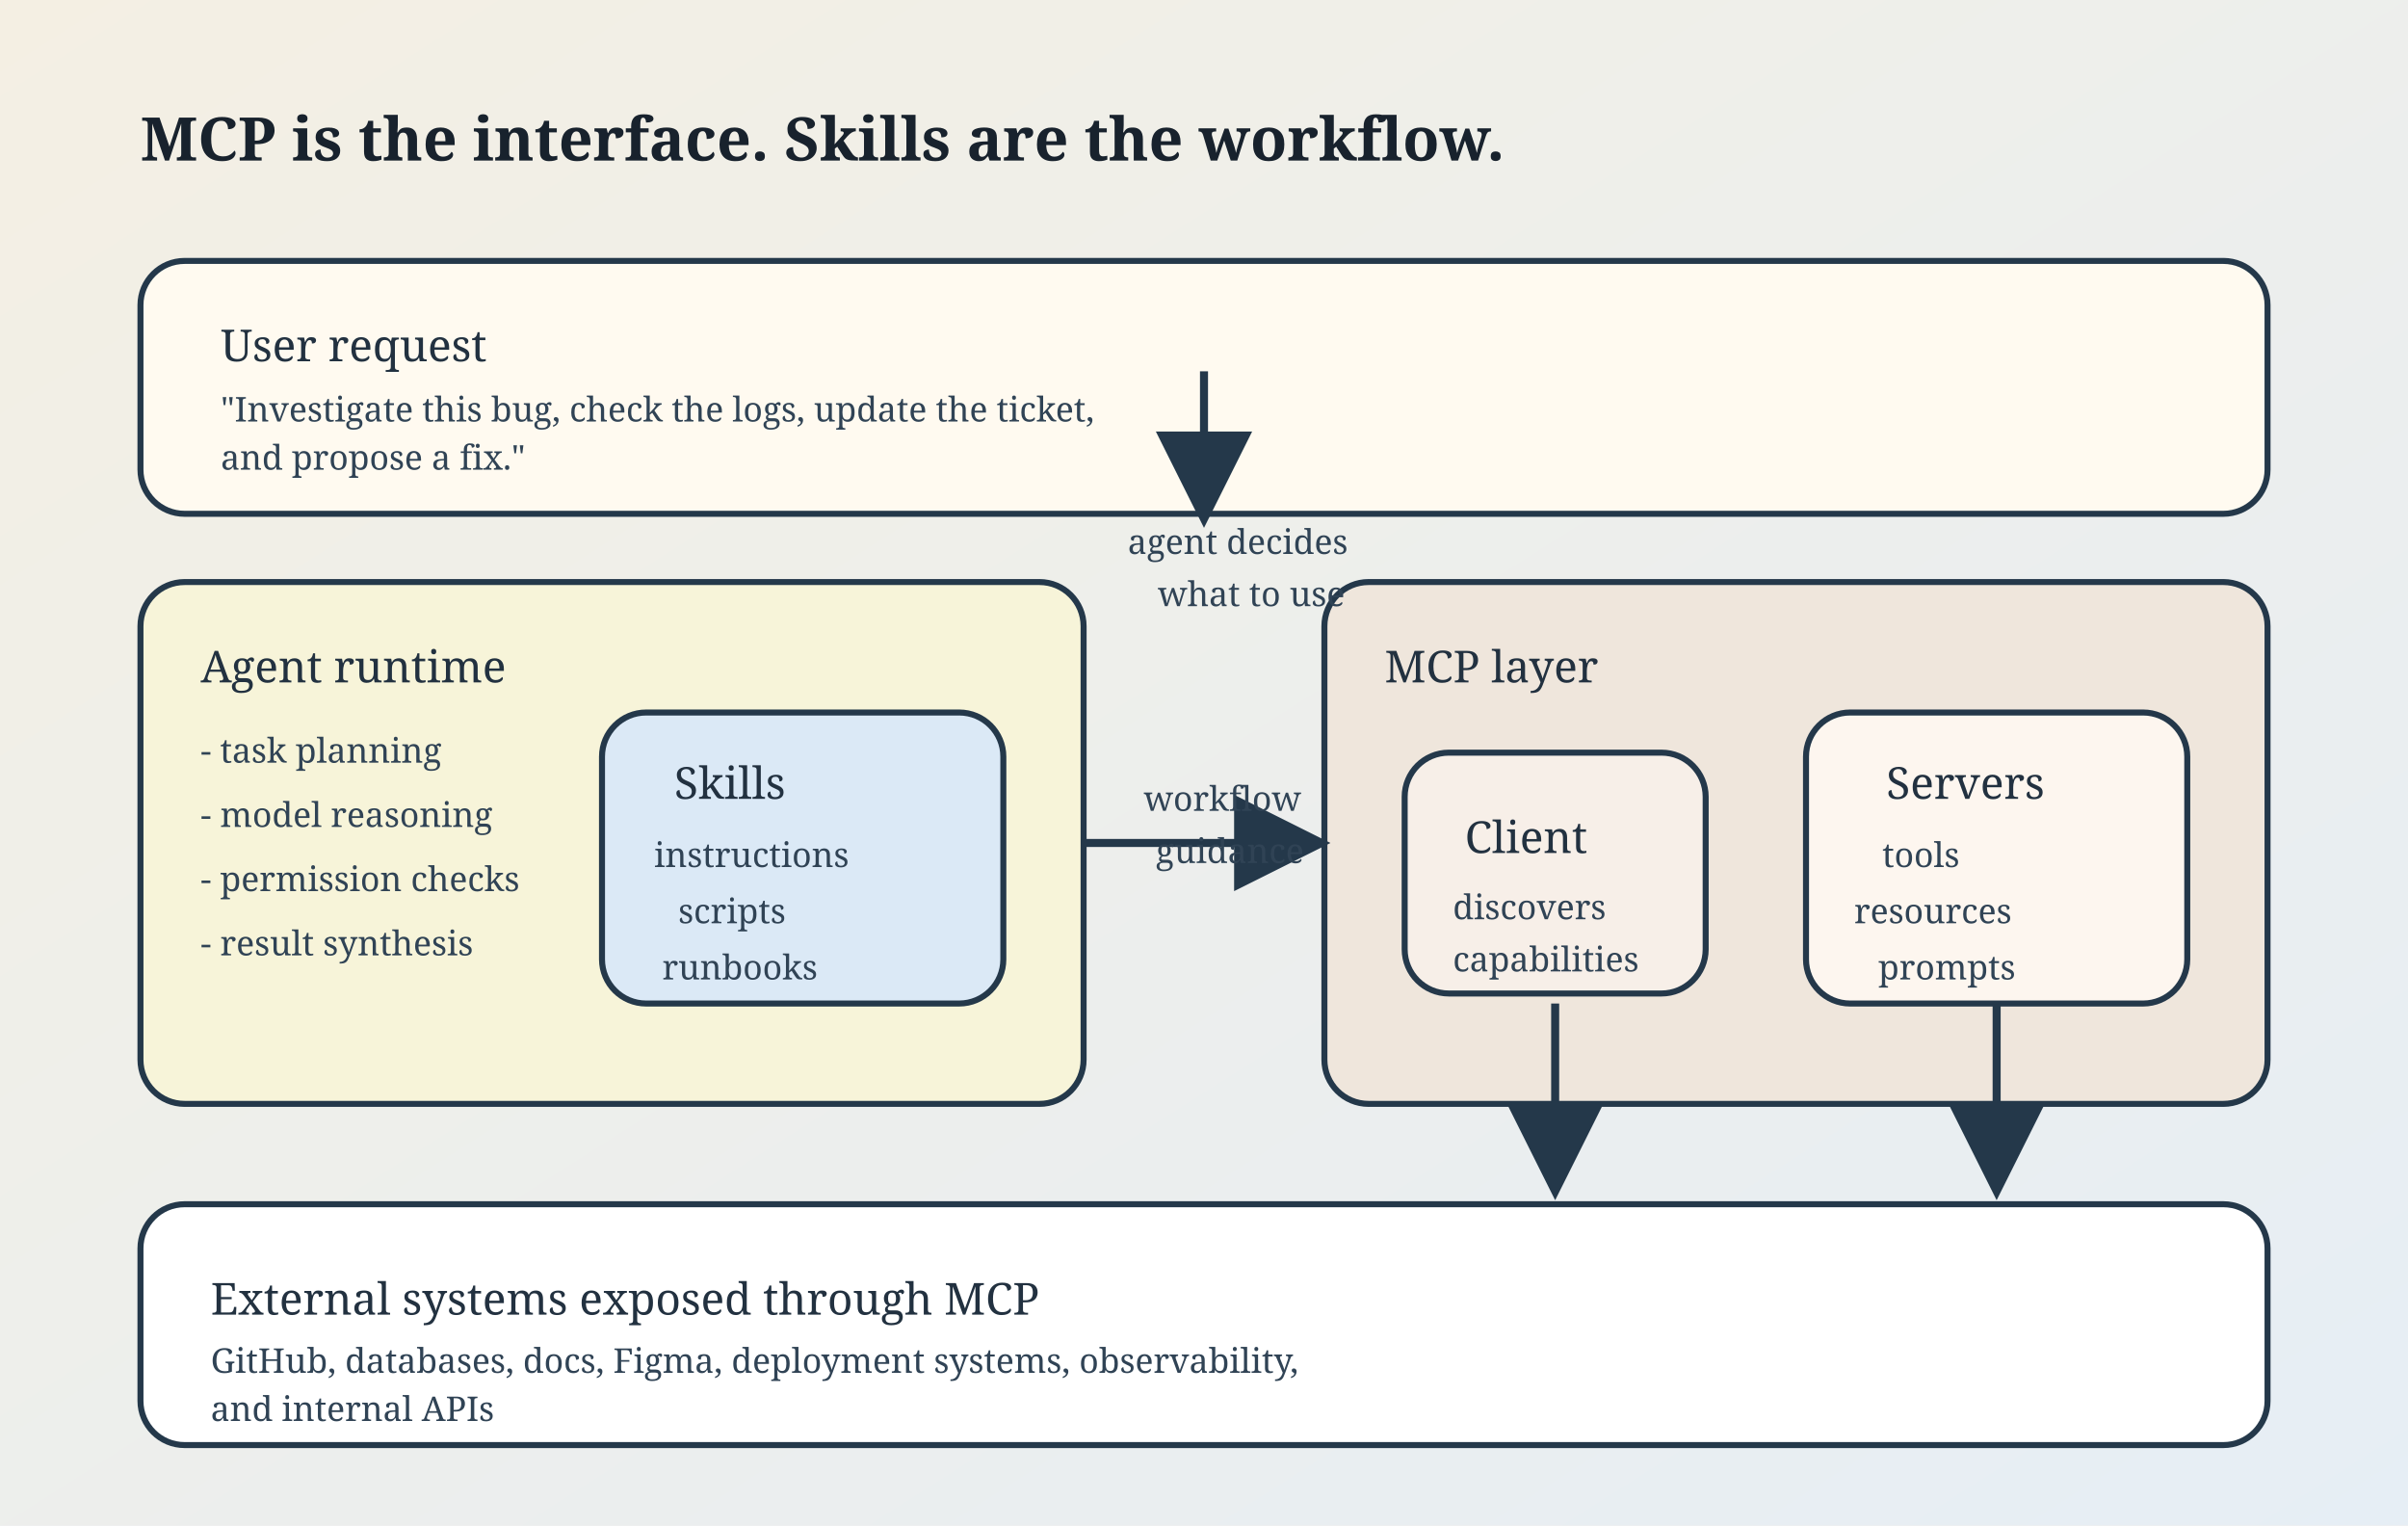
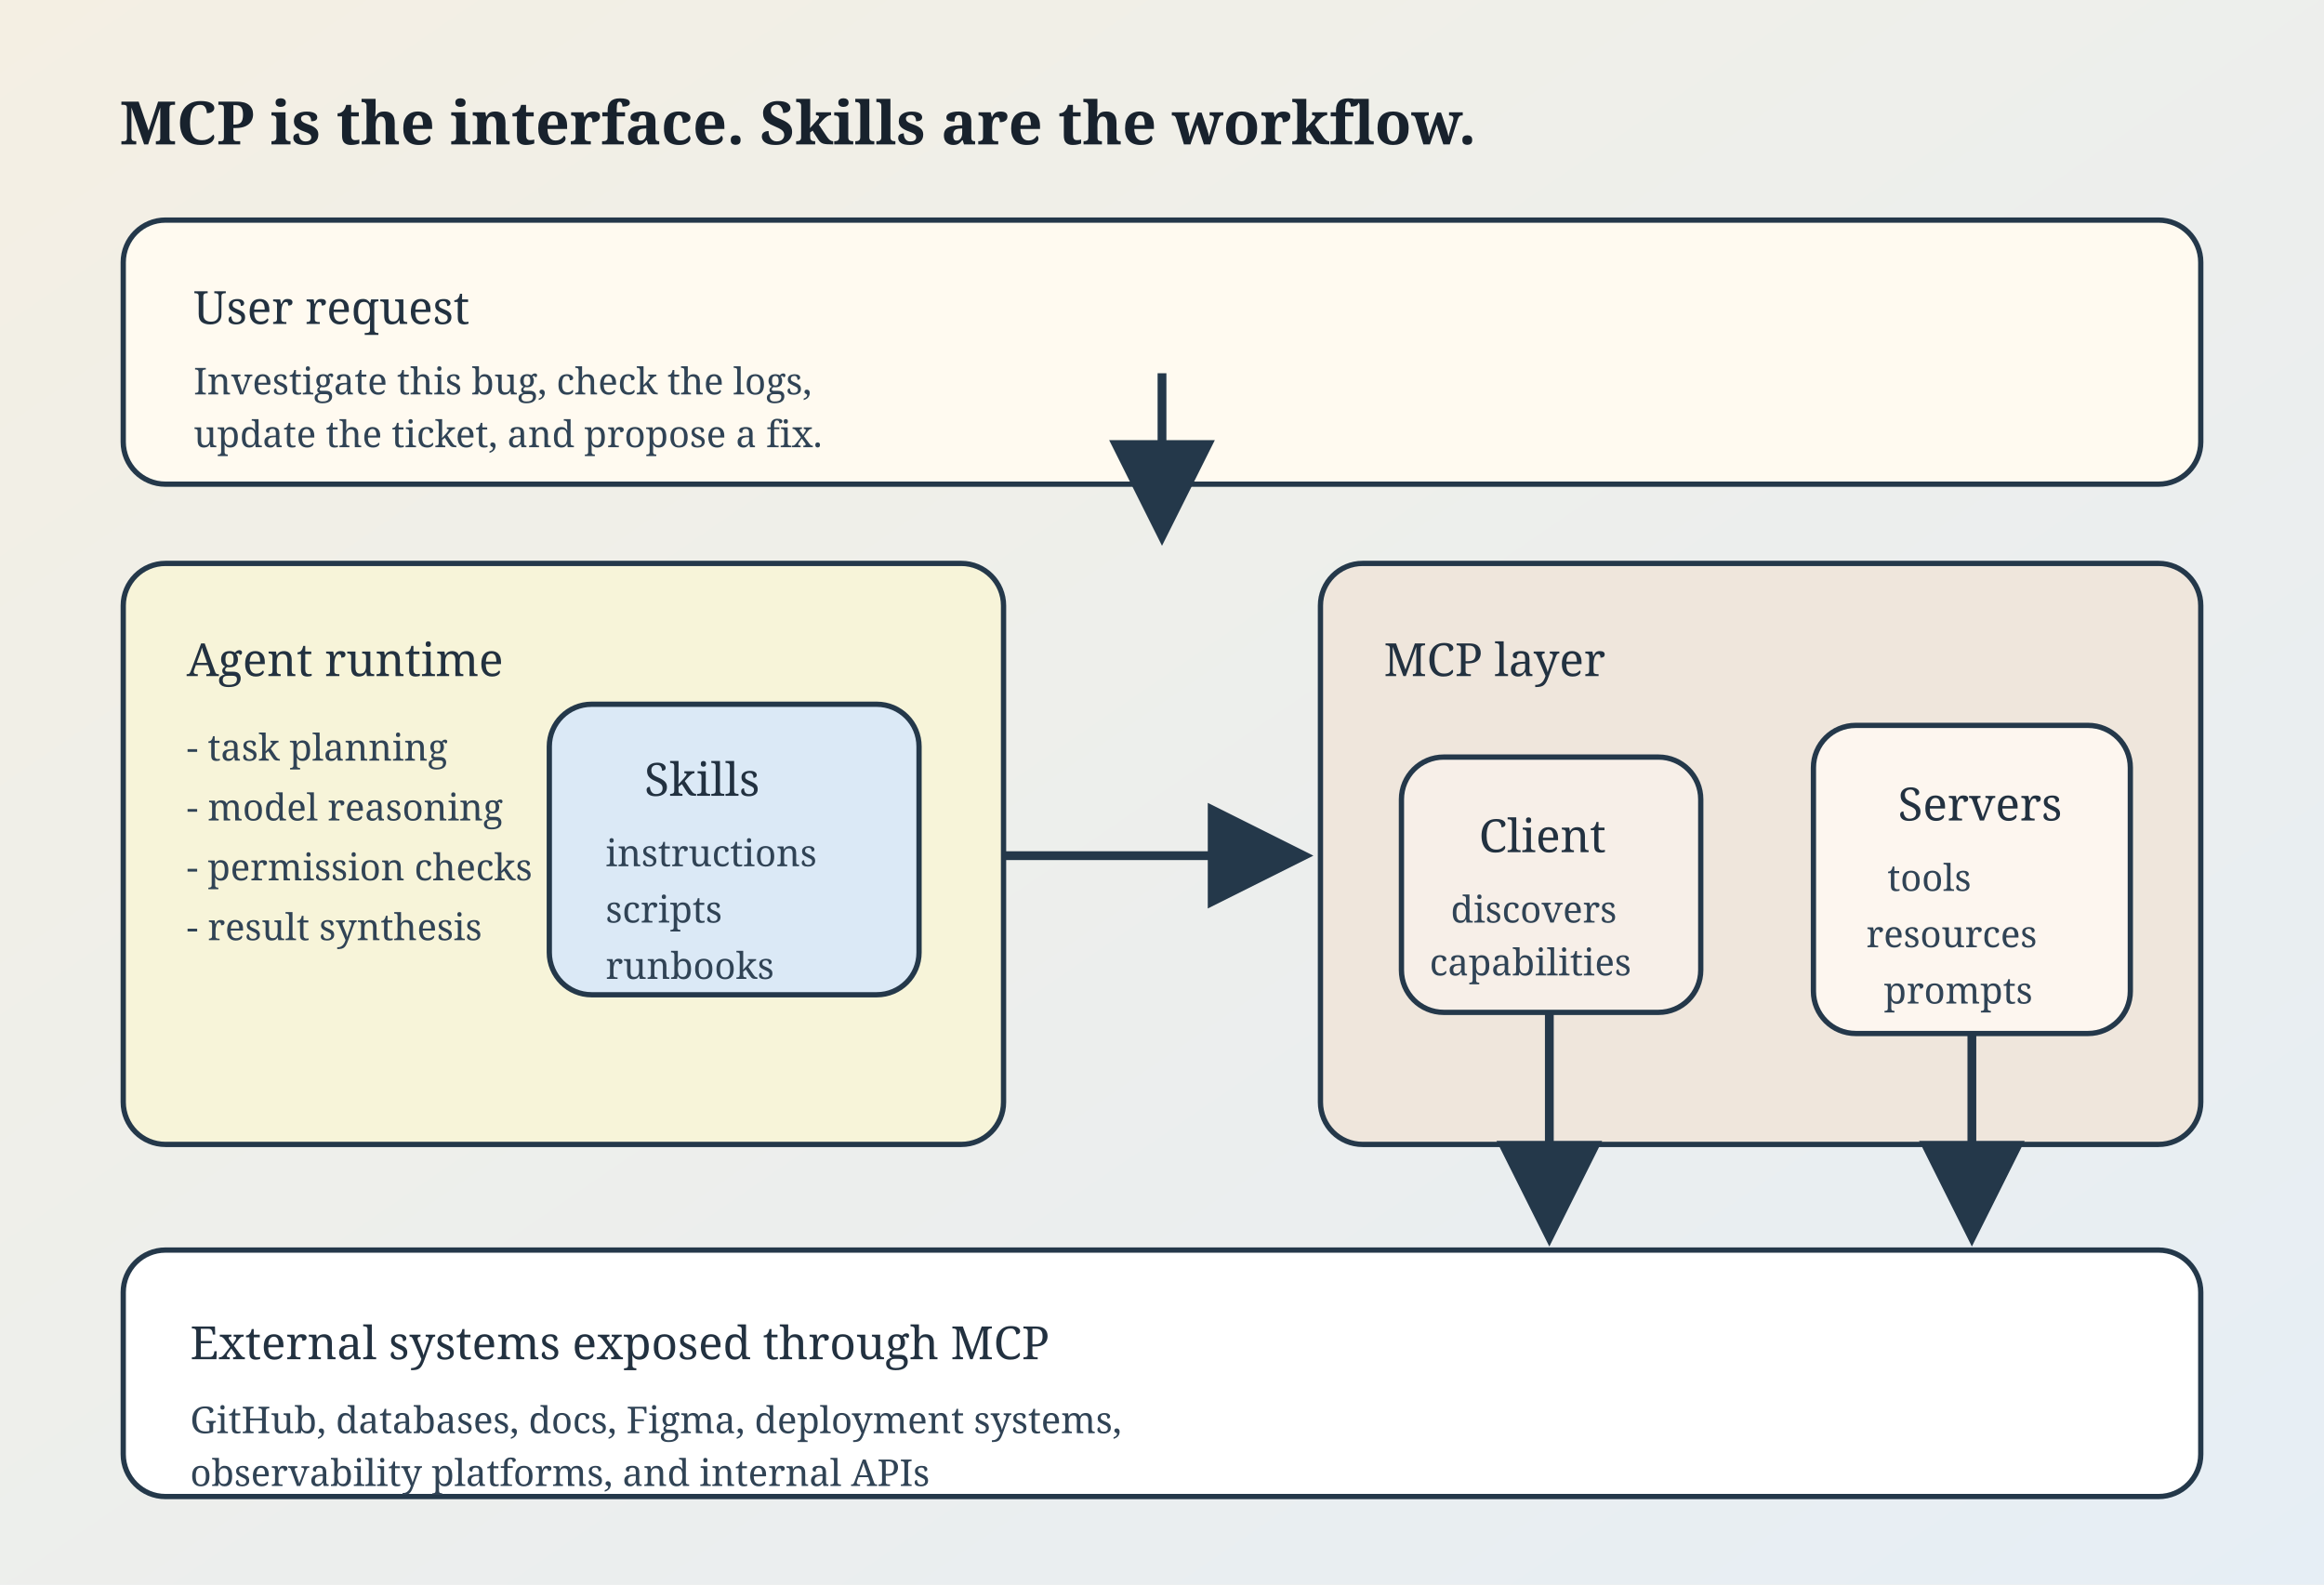
- <svg xmlns="http://www.w3.org/2000/svg" width="1200" height="760" viewBox="0 0 1200 760" role="img" aria-labelledby="title desc">
+ <svg xmlns="http://www.w3.org/2000/svg" width="1320" height="900" viewBox="0 0 1320 900" role="img" aria-labelledby="title desc">
  <defs>
    <linearGradient id="bg" x1="0" x2="1" y1="0" y2="1">
      <stop offset="0%" stop-color="#f4efe3" />
      <stop offset="100%" stop-color="#e6eef5" />
    </linearGradient>
    <style>
-       .label { font: 700 30px Georgia, serif; fill: #18222d; }
-       .small { font: 500 22px Georgia, serif; fill: #223140; }
-       .tiny { font: 500 17px Georgia, serif; fill: #304355; }
-       .box { rx: 22; ry: 22; stroke: #24384a; stroke-width: 3; }
-       .arrow { stroke: #24384a; stroke-width: 4; fill: none; marker-end: url(#m); }
+       .label { font: 700 34px Georgia, serif; fill: #18222d; }
+       .small { font: 500 26px Georgia, serif; fill: #223140; }
+       .tiny { font: 500 21px Georgia, serif; fill: #304355; }
+       .box { rx: 24; ry: 24; stroke: #24384a; stroke-width: 3; }
+       .arrow { stroke: #24384a; stroke-width: 5; fill: none; marker-end: url(#m); }
    </style>
    <marker id="m" markerWidth="12" markerHeight="12" refX="10" refY="6" orient="auto">
      <path d="M0,0 L12,6 L0,12 z" fill="#24384a" />
    </marker>
  </defs>
-   <rect width="1200" height="760" fill="url(#bg)" />
-   <text x="70" y="80" class="label">MCP is the interface. Skills are the workflow.</text>
-   <rect x="70" y="130" width="1060" height="126" class="box" fill="#fffaf0" />
-   <text x="110" y="180" class="small">User request</text>
-   <text x="110" y="210" class="tiny">
-     <tspan x="110" dy="0">"Investigate this bug, check the logs, update the ticket,</tspan>
-     <tspan x="110" dy="24">and propose a fix."</tspan>
-   </text>
-   <rect x="70" y="290" width="470" height="260" class="box" fill="#f7f4d9" />
-   <text x="100" y="340" class="small">Agent runtime</text>
-   <text x="100" y="380" class="tiny">- task planning</text>
-   <text x="100" y="412" class="tiny">- model reasoning</text>
-   <text x="100" y="444" class="tiny">- permission checks</text>
-   <text x="100" y="476" class="tiny">- result synthesis</text>
-   <rect x="300" y="355" width="200" height="145" class="box" fill="#dbe9f6" />
-   <text x="336" y="398" class="small">Skills</text>
-   <text x="326" y="432" class="tiny">instructions</text>
-   <text x="338" y="460" class="tiny">scripts</text>
-   <text x="330" y="488" class="tiny">runbooks</text>
-   <rect x="660" y="290" width="470" height="260" class="box" fill="#efe6dc" />
-   <text x="690" y="340" class="small">MCP layer</text>
-   <rect x="700" y="375" width="150" height="120" class="box" fill="#f7efe8" />
-   <text x="730" y="425" class="small">Client</text>
-   <text x="724" y="458" class="tiny">discovers</text>
-   <text x="724" y="484" class="tiny">capabilities</text>
-   <rect x="900" y="355" width="190" height="145" class="box" fill="#fdf6ef" />
-   <text x="940" y="398" class="small">Servers</text>
-   <text x="938" y="432" class="tiny">tools</text>
-   <text x="924" y="460" class="tiny">resources</text>
-   <text x="936" y="488" class="tiny">prompts</text>
-   <rect x="70" y="600" width="1060" height="120" class="box" fill="#ffffff" />
-   <text x="105" y="655" class="small">External systems exposed through MCP</text>
-   <text x="105" y="684" class="tiny">
-     <tspan x="105" dy="0">GitHub, databases, docs, Figma, deployment systems, observability,</tspan>
-     <tspan x="105" dy="24">and internal APIs</tspan>
-   </text>
-   <path d="M600 185 L600 255" class="arrow" />
-   <path d="M540 420 L655 420" class="arrow" />
-   <path d="M775 500 L775 590" class="arrow" />
-   <path d="M995 500 L995 590" class="arrow" />
-   <text x="562" y="276" class="tiny">agent decides</text>
-   <text x="577" y="302" class="tiny">what to use</text>
-   <text x="570" y="404" class="tiny">workflow</text>
-   <text x="576" y="430" class="tiny">guidance</text>
+   <rect width="1320" height="900" fill="url(#bg)" />
+   <text x="68" y="82" class="label">MCP is the interface. Skills are the workflow.</text>
+   <rect x="70" y="125" width="1180" height="150" class="box" fill="#fffaf0" />
+   <text x="110" y="184" class="small">User request</text>
+   <text x="110" y="224" class="tiny">Investigate this bug, check the logs,</text>
+   <text x="110" y="254" class="tiny">update the ticket, and propose a fix.</text>
+   <rect x="70" y="320" width="500" height="330" class="box" fill="#f7f4d9" />
+   <text x="106" y="384" class="small">Agent runtime</text>
+   <text x="106" y="432" class="tiny">- task planning</text>
+   <text x="106" y="466" class="tiny">- model reasoning</text>
+   <text x="106" y="500" class="tiny">- permission checks</text>
+   <text x="106" y="534" class="tiny">- result synthesis</text>
+   <rect x="312" y="400" width="210" height="165" class="box" fill="#dbe9f6" />
+   <text x="366" y="452" class="small">Skills</text>
+   <text x="344" y="492" class="tiny">instructions</text>
+   <text x="344" y="524" class="tiny">scripts</text>
+   <text x="344" y="556" class="tiny">runbooks</text>
+   <rect x="750" y="320" width="500" height="330" class="box" fill="#efe6dc" />
+   <text x="786" y="384" class="small">MCP layer</text>
+   <rect x="796" y="430" width="170" height="145" class="box" fill="#f7efe8" />
+   <text x="840" y="484" class="small">Client</text>
+   <text x="824" y="524" class="tiny">discovers</text>
+   <text x="812" y="554" class="tiny">capabilities</text>
+   <rect x="1030" y="412" width="180" height="175" class="box" fill="#fdf6ef" />
+   <text x="1078" y="466" class="small">Servers</text>
+   <text x="1072" y="506" class="tiny">tools</text>
+   <text x="1060" y="538" class="tiny">resources</text>
+   <text x="1070" y="570" class="tiny">prompts</text>
+   <rect x="70" y="710" width="1180" height="140" class="box" fill="#ffffff" />
+   <text x="108" y="772" class="small">External systems exposed through MCP</text>
+   <text x="108" y="814" class="tiny">GitHub, databases, docs, Figma, deployment systems,</text>
+   <text x="108" y="844" class="tiny">observability platforms, and internal APIs</text>
+   <path d="M660 212 L660 300" class="arrow" />
+   <path d="M570 486 L736 486" class="arrow" />
+   <path d="M880 575 L880 698" class="arrow" />
+   <path d="M1120 587 L1120 698" class="arrow" />
</svg>
